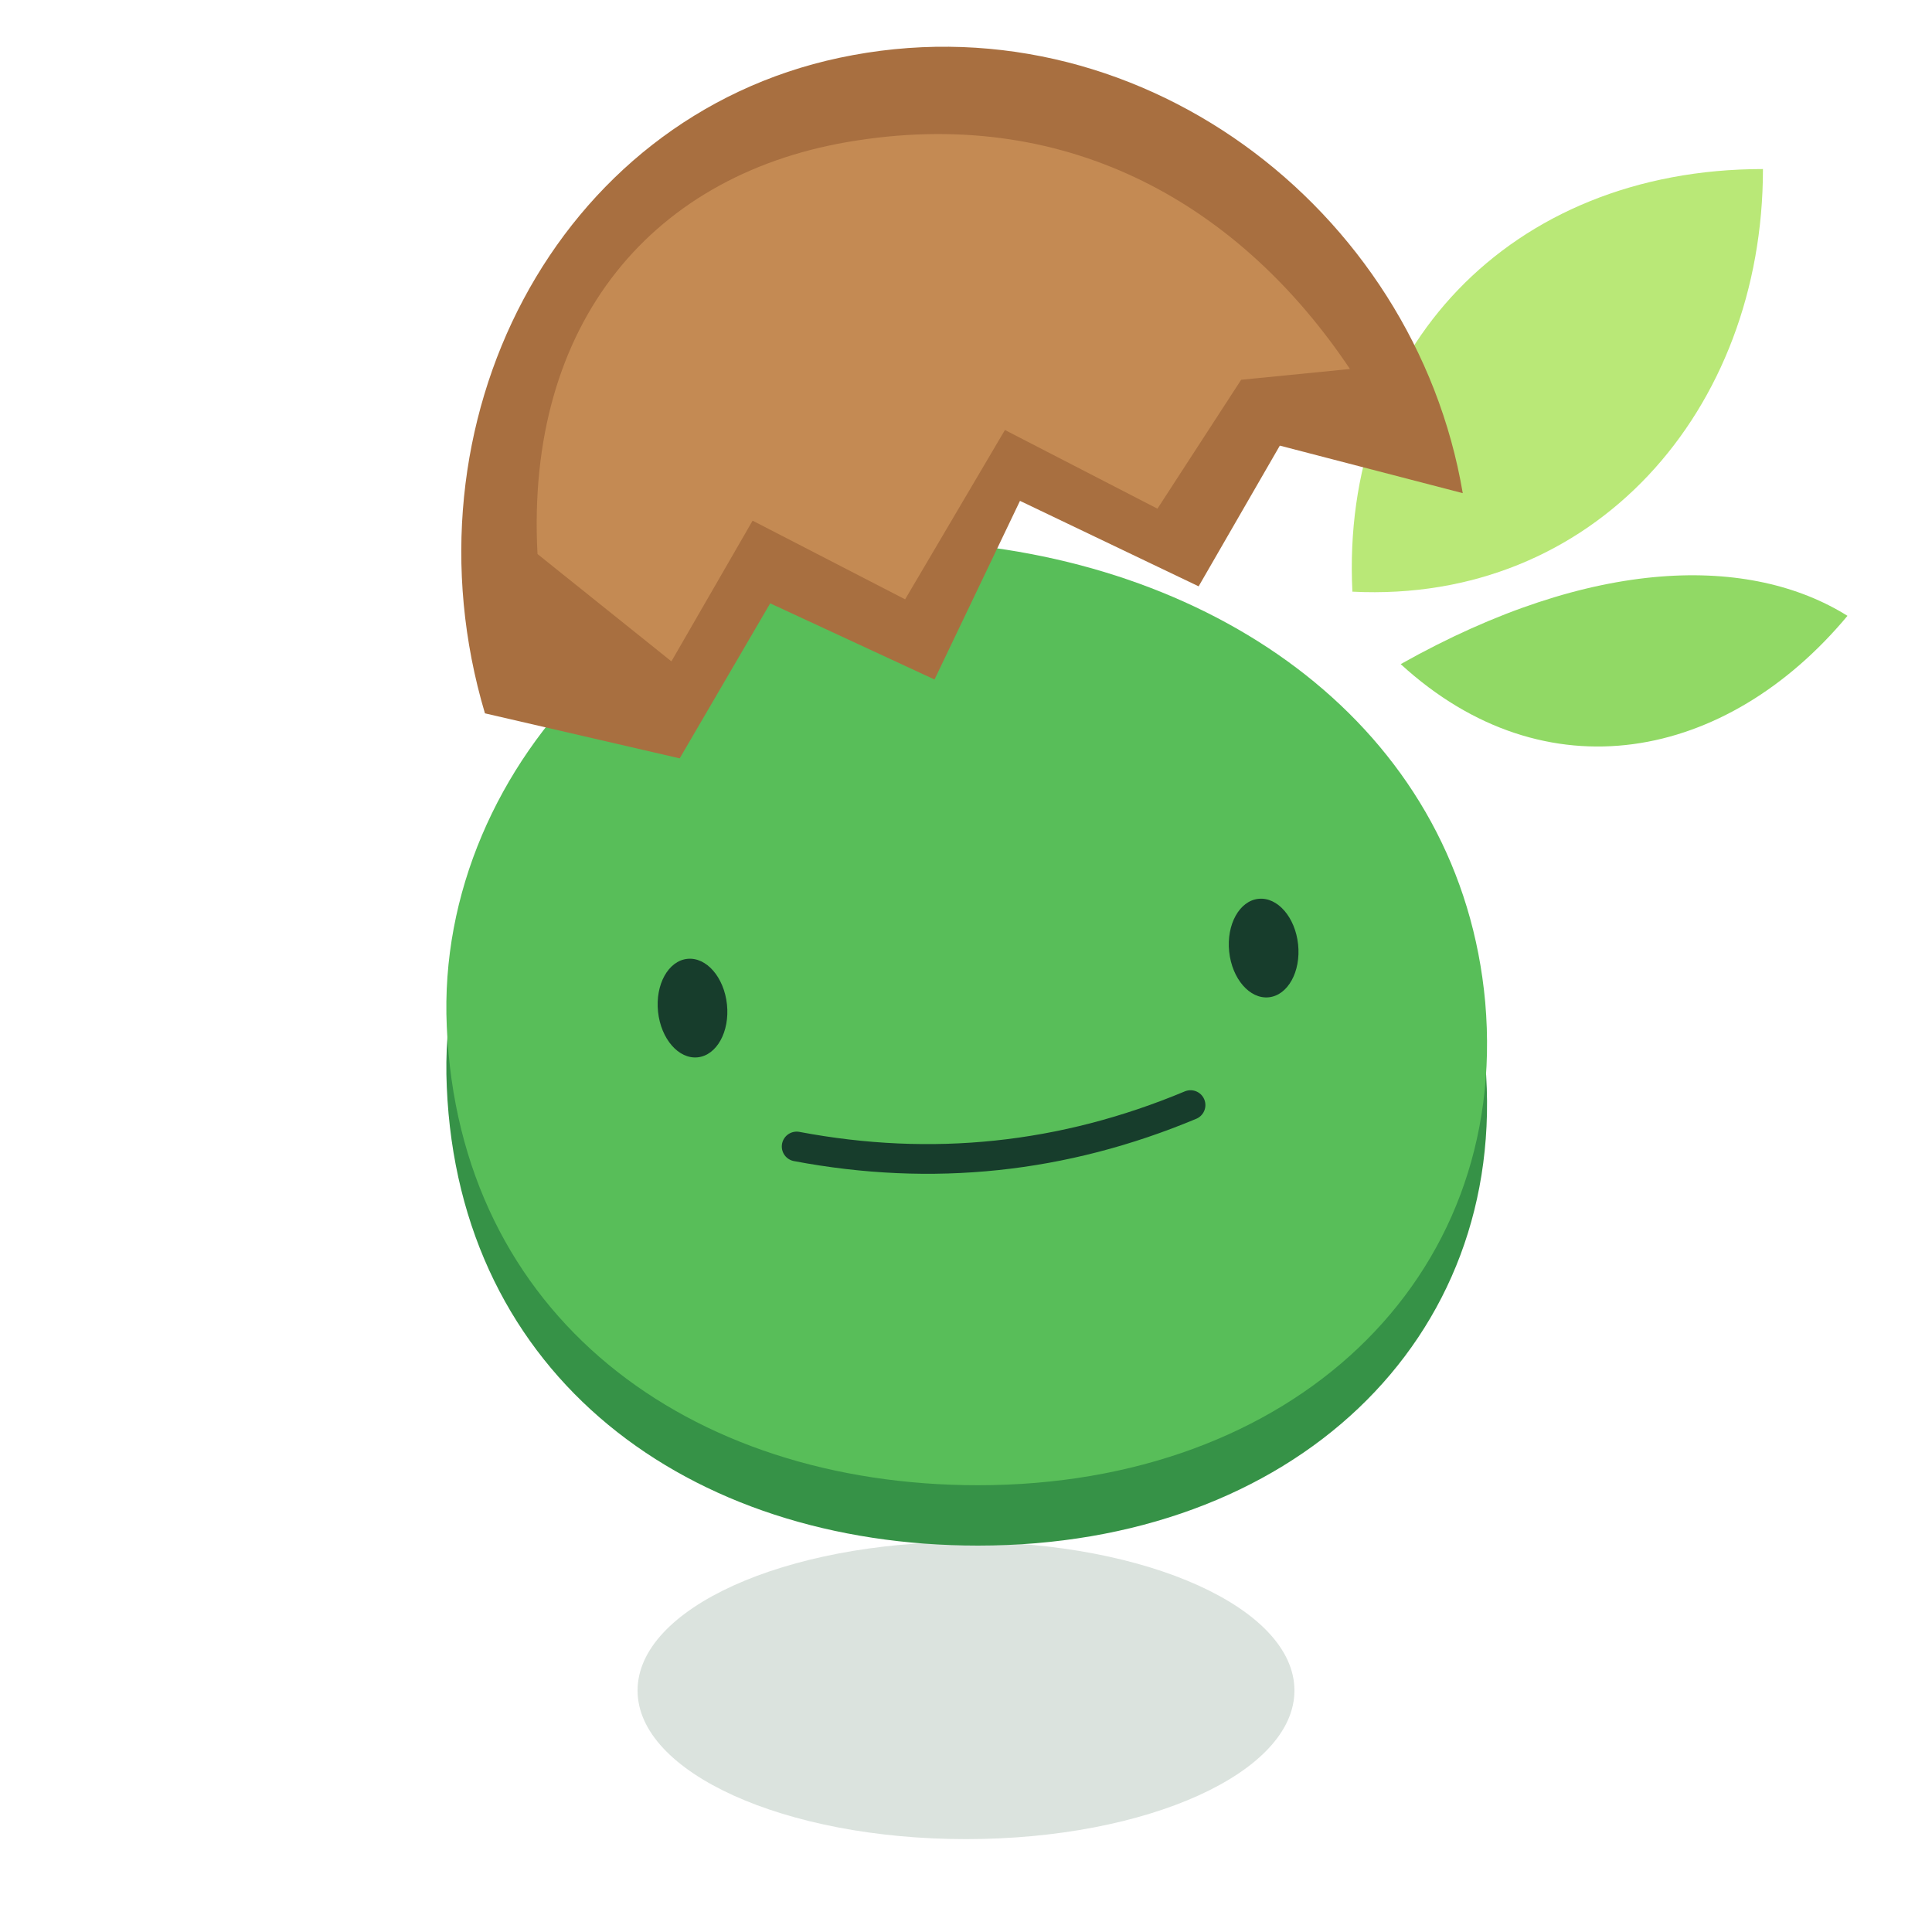
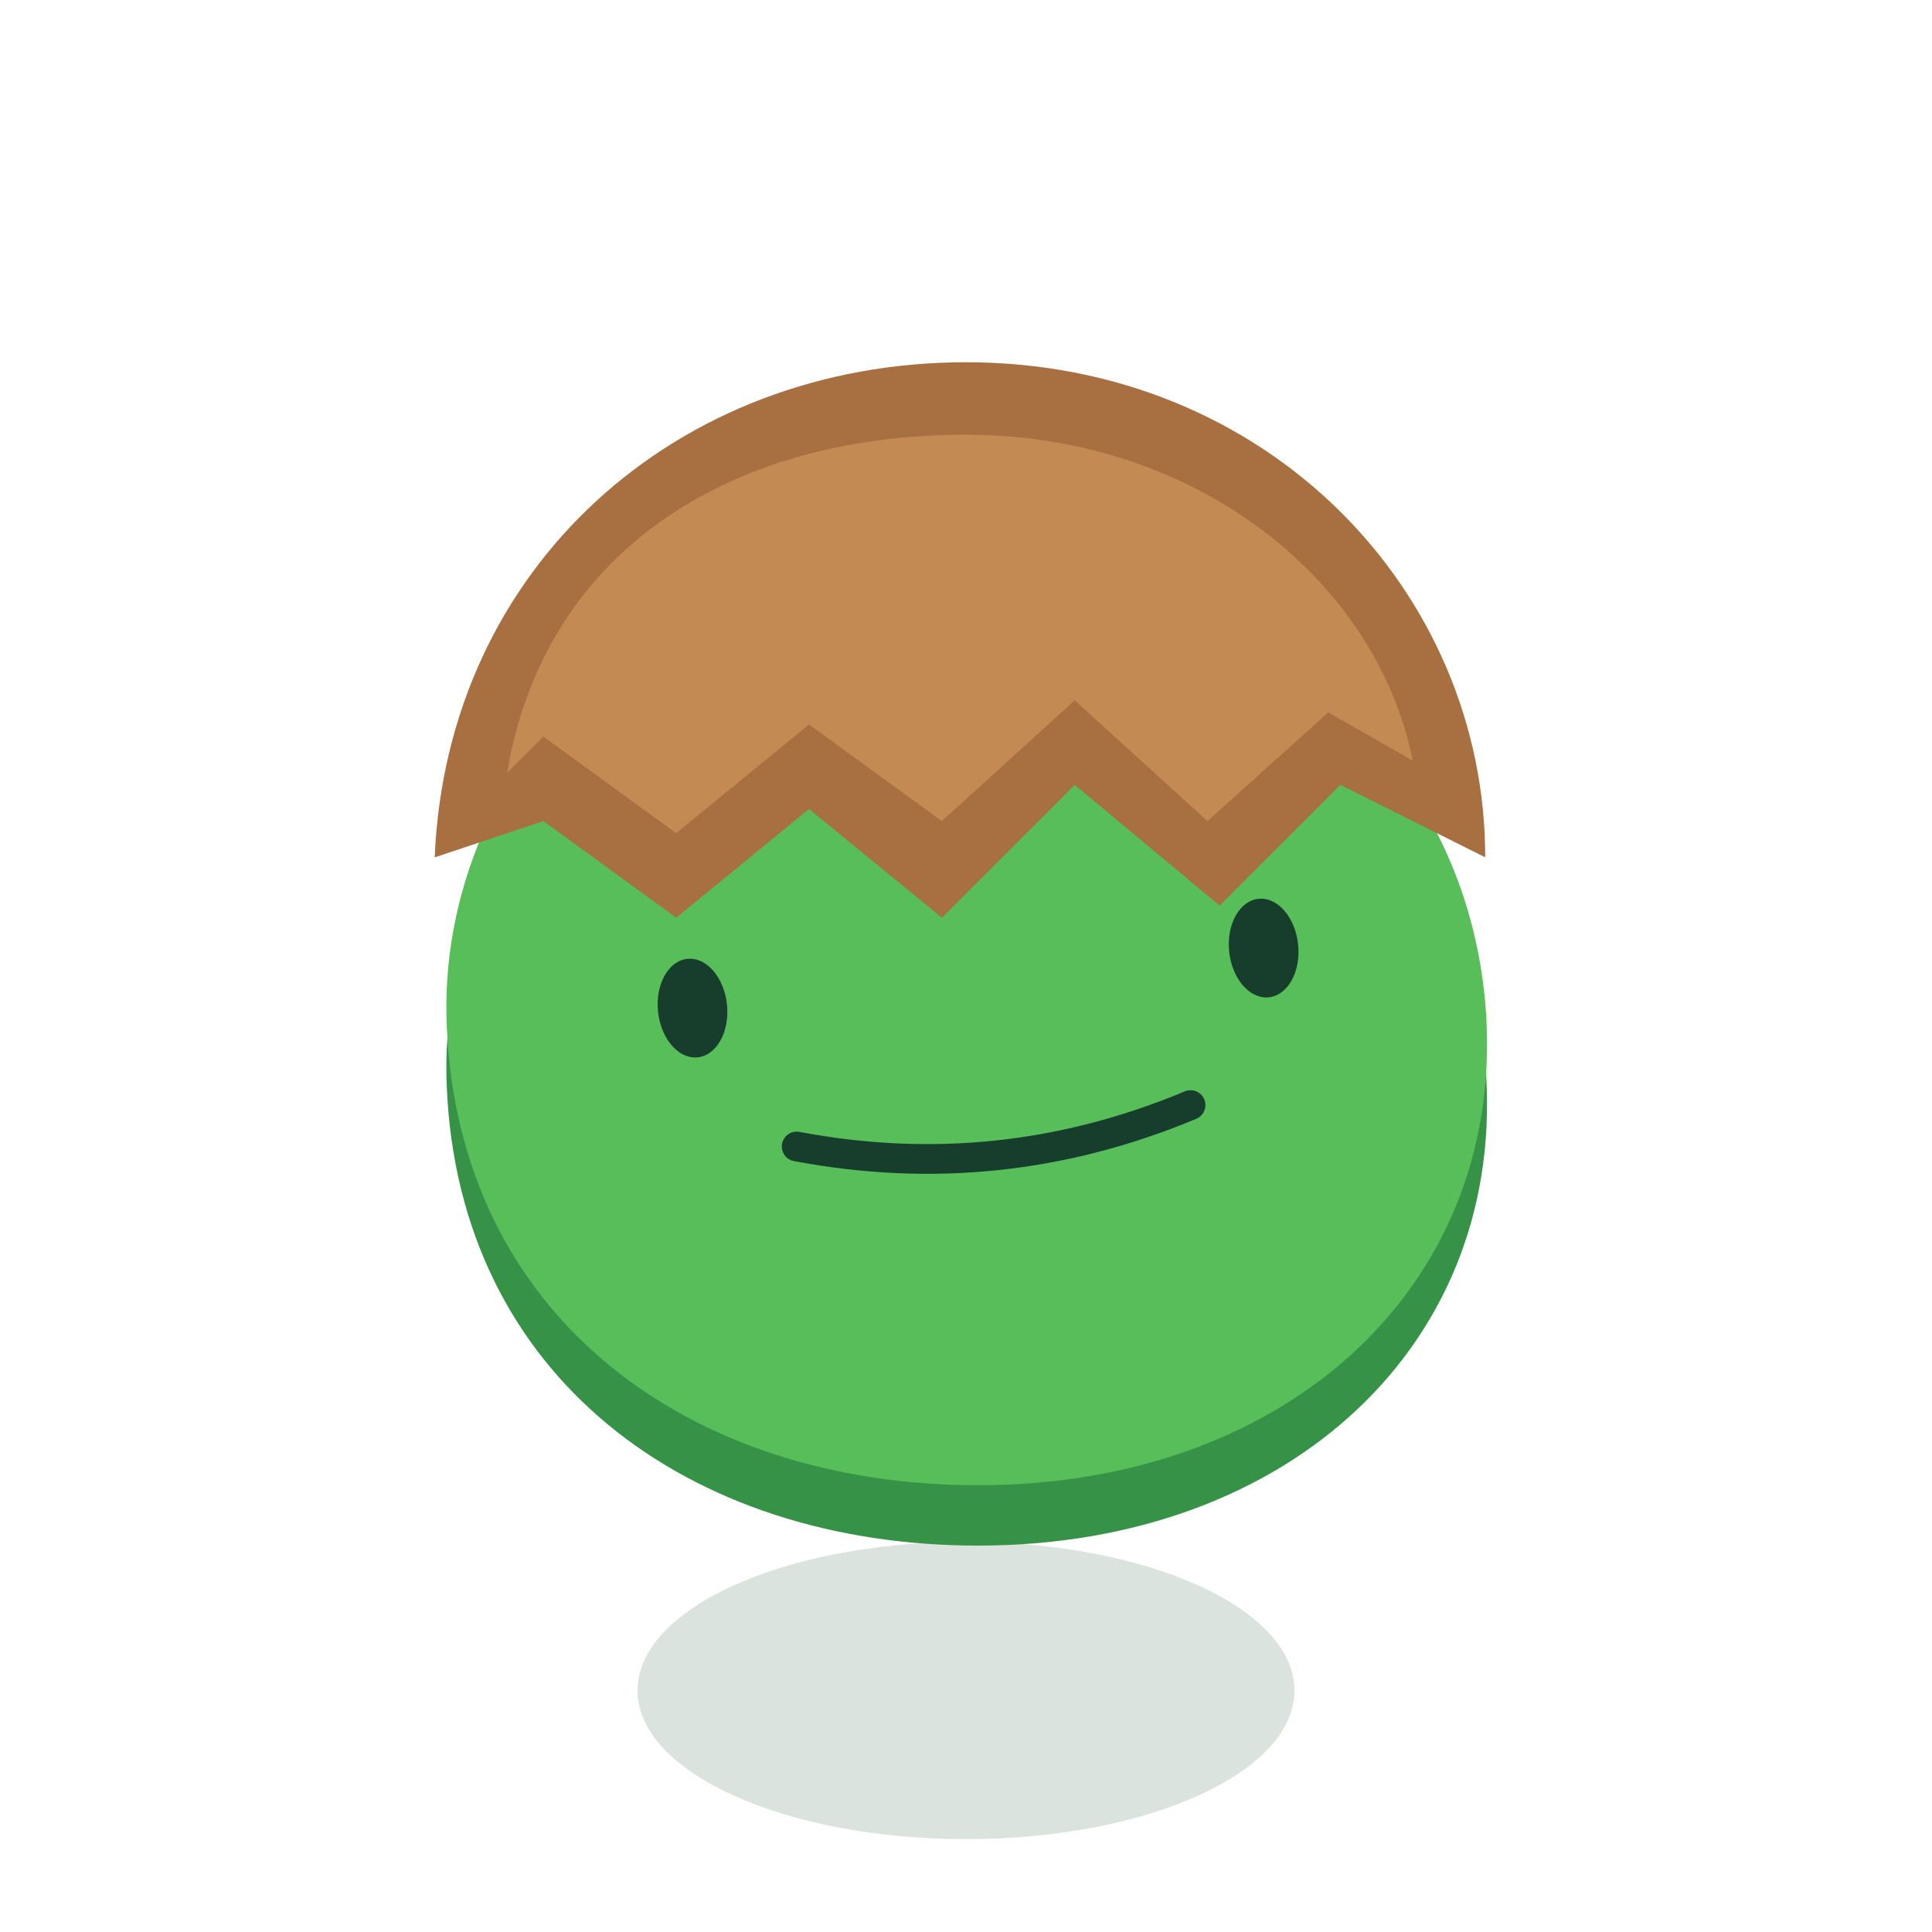
<svg xmlns="http://www.w3.org/2000/svg" viewBox="0 0 160 160" role="img" aria-label="4 · Brote con cascarón">
  <ellipse cx="80" cy="140" rx="27.2" ry="12.308" fill="#1E4C2E" fill-opacity=".16" />
  <g transform="translate(0 -9)">
    <g transform="translate(0 5)">
      <path d="M79 54C56 52 36 72 37 94c1 24 20 38 44 38 26 0 44-17 42-40-2-22-21-36-44-38Z" fill="#369247" />
    </g>
    <path d="M79 54C56 52 36 72 37 94c1 24 20 38 44 38 26 0 44-17 42-40-2-22-21-36-44-38Z" fill="#58BE59" />
-     <path d="M112 58C111 38 125 23 146 23c0 20-14 36-34 35Z" fill="#B9E877" />
-     <path d="M116 64C132 55 145 55 153 60c-10 12-25 15-37 4Z" fill="#91D965" />
-     <g transform="rotate(-12 77 49)">
-       <path d="M37 60C35 35 53 13 77 13c25 0 44 22 43 46l-14-7-9 10-13-10-10 13-12-9-10 11-15-7Z" fill="#A86F40" />
-       <path d="M44 48C47 29 60 19 77 20c18 1 30 12 36 27l-9-1-9 9-11-9-11 12-11-9-9 10-9-11Z" fill="#C48A53" />
+     <g class="brote-shell">
+       <path d="M36 80C37 56 56 39 80 39c25 0 43 19 43 41l-12-6-10 10-12-10-11 11-11-9-11 9-11-8-9 3Z" fill="#A86F40" />
+       <path d="M42 73C45 55 60 45 80 45c19 0 34 12 37 27l-7-4-10 9-11-10-11 10-11-8-11 9-11-8-3 3Z" fill="#C48A53" />
    </g>
    <g class="mascot-face-placement" transform="translate(81 90) rotate(-6) scale(0.82) translate(-82 -104)" fill="#173D2C">
      <g class="mascot-eye mascot-eye--left" transform="translate(53 104)">
        <g class="mascot-eye-expression">
          <ellipse cx="0" cy="0" rx="3.5" ry="5" />
        </g>
      </g>
      <g class="mascot-eye mascot-eye--right" transform="translate(111 104)">
        <g class="mascot-eye-expression">
          <ellipse cx="0" cy="0" rx="3.5" ry="5" />
        </g>
      </g>
      <g class="mascot-mouth">
        <path d="M62 119q20 6 40 0" stroke="#173D2C" stroke-width="3" stroke-linecap="round" fill="none" />
      </g>
    </g>
  </g>
</svg>
